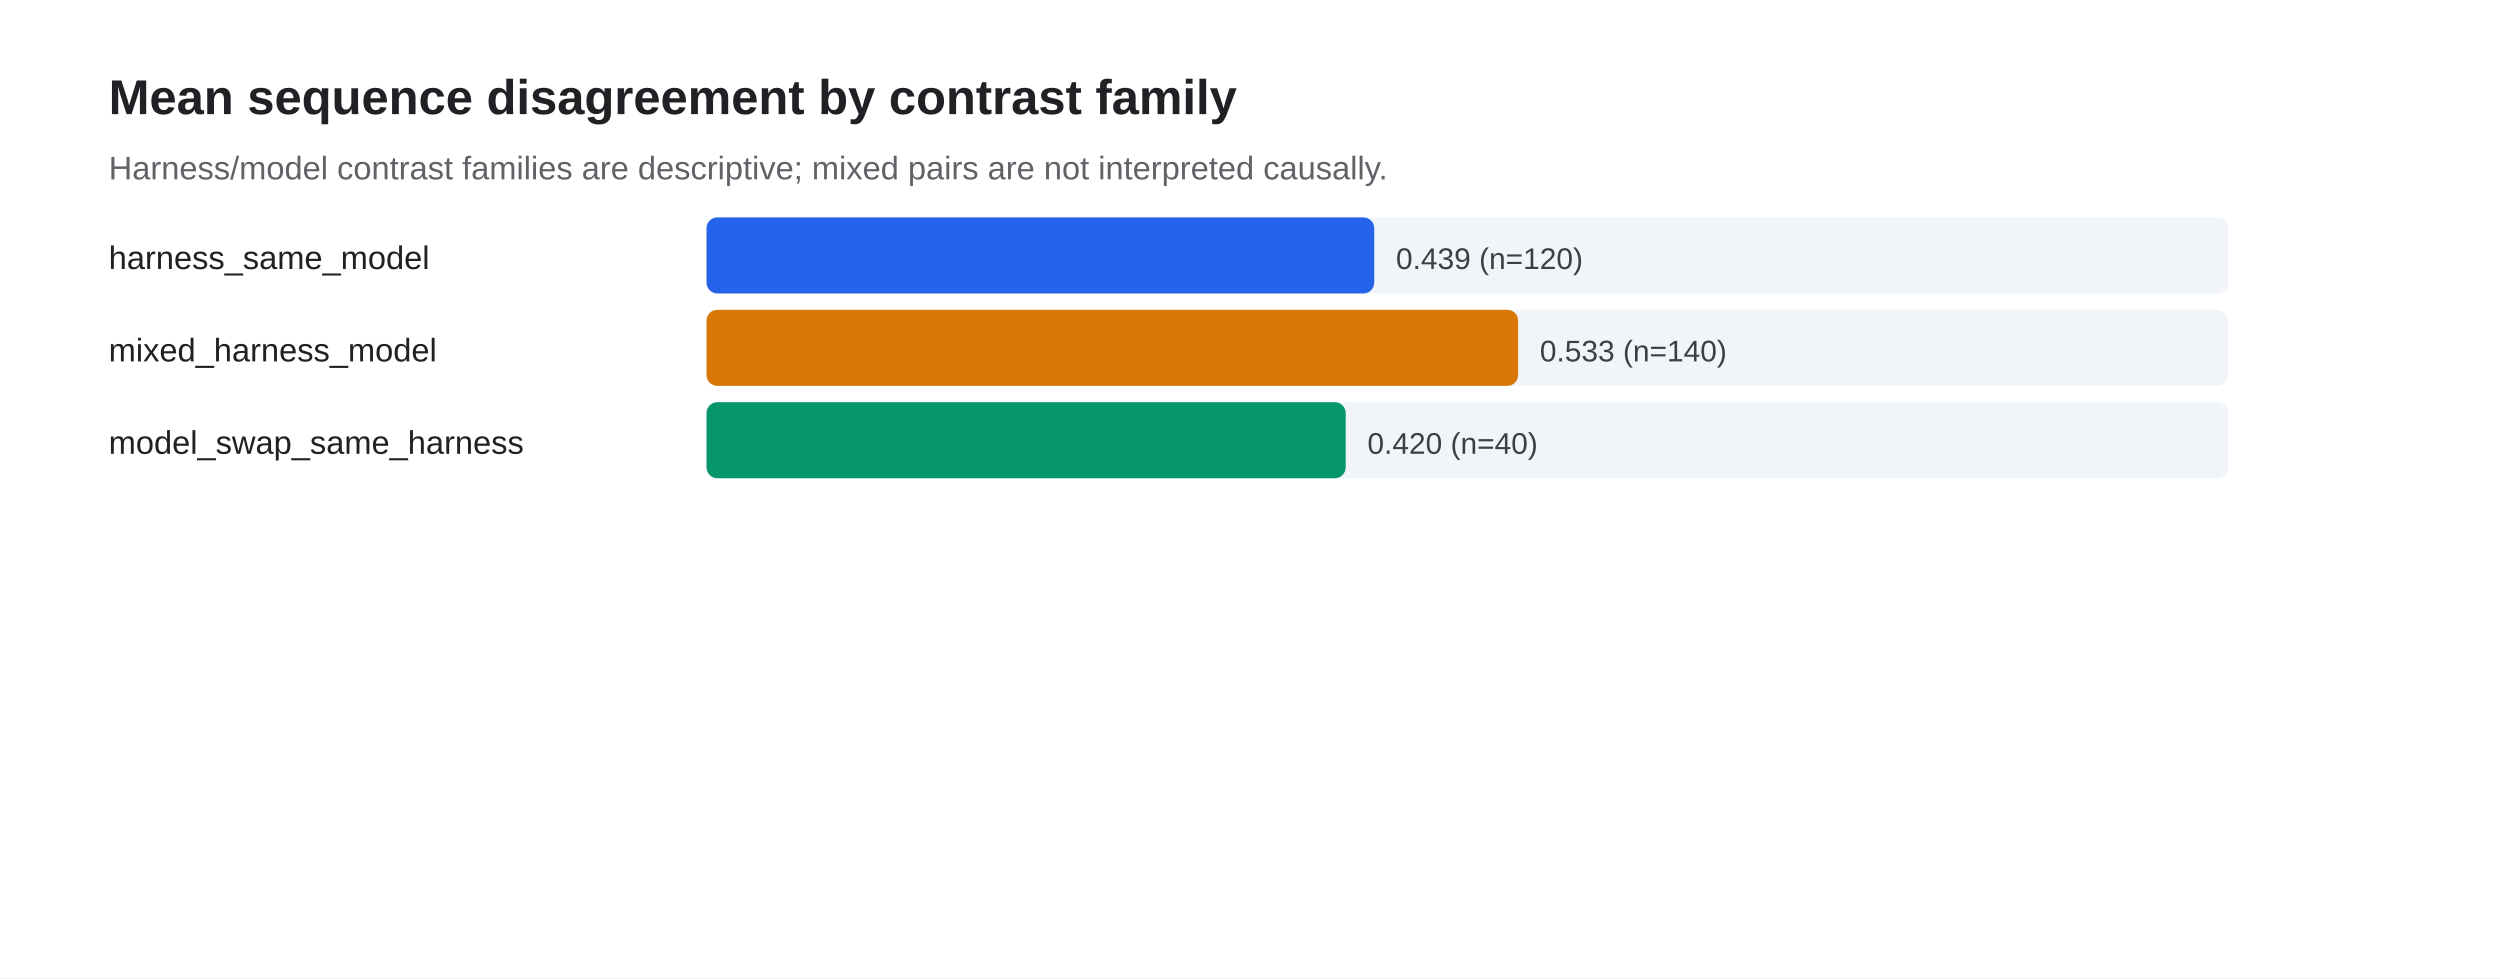
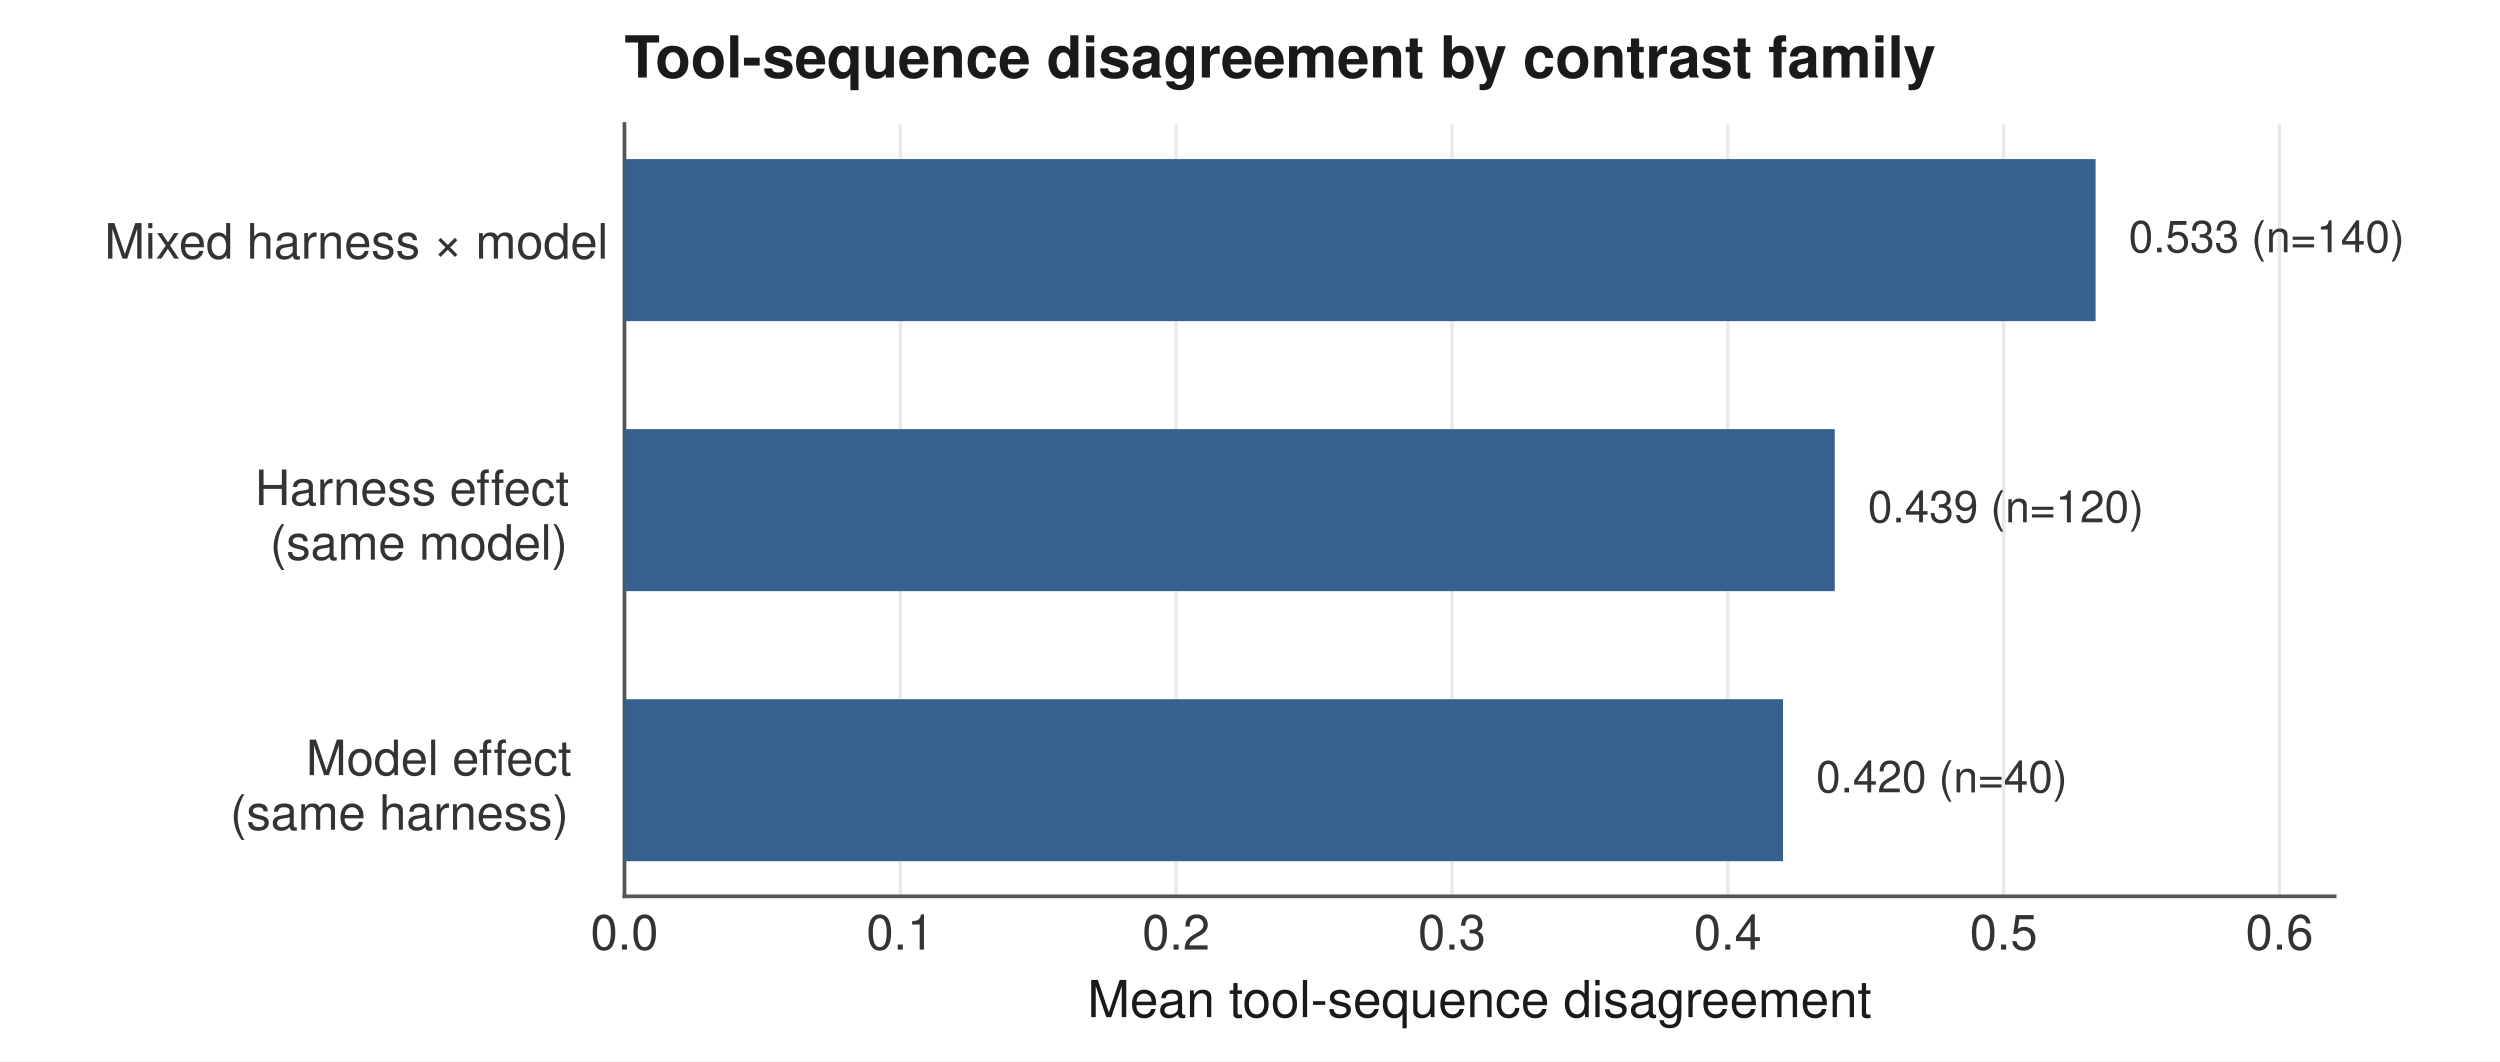
- <svg xmlns="http://www.w3.org/2000/svg" width="920" height="360" viewBox="0 0 920 360">
-   <rect width="100%" height="100%" fill="#ffffff" />
-   <style>text{font-family:Arial,Helvetica,sans-serif;fill:#202124}.title{font-size:18px;font-weight:700}.axis{font-size:12px;fill:#5f6368}.label{font-size:12px}.value{font-size:11px;fill:#3c4043}</style>
-   <text x="40" y="42" class="title">Mean sequence disagreement by contrast family</text>
-   <text x="40" y="66" class="axis">Harness/model contrast families are descriptive; mixed pairs are not interpreted causally.</text>
-   <text x="40" y="99" class="label">harness_same_model</text>
-   <rect x="260" y="80" width="560" height="28" rx="4" fill="#f1f5f9" />
-   <rect x="260" y="80" width="245.718" height="28" rx="4" fill="#2563eb" />
-   <text x="513.718" y="99" class="value">0.439 (n=120)</text>
-   <text x="40" y="133" class="label">mixed_harness_model</text>
-   <rect x="260" y="114" width="560" height="28" rx="4" fill="#f1f5f9" />
-   <rect x="260" y="114" width="298.666" height="28" rx="4" fill="#d97706" />
-   <text x="566.666" y="133" class="value">0.533 (n=140)</text>
-   <text x="40" y="167" class="label">model_swap_same_harness</text>
-   <rect x="260" y="148" width="560" height="28" rx="4" fill="#f1f5f9" />
-   <rect x="260" y="148" width="235.21" height="28" rx="4" fill="#059669" />
-   <text x="503.21" y="167" class="value">0.420 (n=40)</text>
+ <svg xmlns="http://www.w3.org/2000/svg" width="538.362pt" height="228.526pt" viewBox="0 0 538.362 228.526" version="1.1">
+   <defs>
+     <style type="text/css">*{stroke-linejoin: round; stroke-linecap: butt}</style>
+   </defs>
+   <g id="figure_1">
+     <g id="patch_1">
+       <path d="M 0 228.526  L 538.362 228.526  L 538.362 0  L 0 0  z " style="fill: #ffffff" />
+     </g>
+     <g id="axes_1">
+       <g id="patch_2">
+         <path d="M 134.472 193.018  L 502.752 193.018  L 502.752 26.698  L 134.472 26.698  z " style="fill: #ffffff" />
+       </g>
+       <g id="matplotlib.axis_1">
+         <g id="xtick_1">
+           <g id="line2d_1">
+             <path d="M 134.472 193.018  L 134.472 26.698  " clip-path="url(#pe24323adea)" style="fill: none; stroke: #e9e9e9; stroke-width: 0.7; stroke-linecap: square" />
+           </g>
+           <g id="line2d_2" />
+           <g id="text_1">
+             <text style="font-size: 10.5px; font-family: 'Helvetica', 'Arial', 'DejaVu Sans', sans-serif; text-anchor: middle; fill: #333333" x="134.472" y="204.496" transform="rotate(-0 134.472 204.4964)">0.0</text>
+           </g>
+         </g>
+         <g id="xtick_2">
+           <g id="line2d_3">
+             <path d="M 193.872 193.018  L 193.872 26.698  " clip-path="url(#pe24323adea)" style="fill: none; stroke: #e9e9e9; stroke-width: 0.7; stroke-linecap: square" />
+           </g>
+           <g id="line2d_4" />
+           <g id="text_2">
+             <text style="font-size: 10.5px; font-family: 'Helvetica', 'Arial', 'DejaVu Sans', sans-serif; text-anchor: middle; fill: #333333" x="193.872" y="204.496" transform="rotate(-0 193.872 204.4964)">0.1</text>
+           </g>
+         </g>
+         <g id="xtick_3">
+           <g id="line2d_5">
+             <path d="M 253.272 193.018  L 253.272 26.698  " clip-path="url(#pe24323adea)" style="fill: none; stroke: #e9e9e9; stroke-width: 0.7; stroke-linecap: square" />
+           </g>
+           <g id="line2d_6" />
+           <g id="text_3">
+             <text style="font-size: 10.5px; font-family: 'Helvetica', 'Arial', 'DejaVu Sans', sans-serif; text-anchor: middle; fill: #333333" x="253.272" y="204.496" transform="rotate(-0 253.272 204.4964)">0.2</text>
+           </g>
+         </g>
+         <g id="xtick_4">
+           <g id="line2d_7">
+             <path d="M 312.672 193.018  L 312.672 26.698  " clip-path="url(#pe24323adea)" style="fill: none; stroke: #e9e9e9; stroke-width: 0.7; stroke-linecap: square" />
+           </g>
+           <g id="line2d_8" />
+           <g id="text_4">
+             <text style="font-size: 10.5px; font-family: 'Helvetica', 'Arial', 'DejaVu Sans', sans-serif; text-anchor: middle; fill: #333333" x="312.672" y="204.496" transform="rotate(-0 312.672 204.4964)">0.3</text>
+           </g>
+         </g>
+         <g id="xtick_5">
+           <g id="line2d_9">
+             <path d="M 372.072 193.018  L 372.072 26.698  " clip-path="url(#pe24323adea)" style="fill: none; stroke: #e9e9e9; stroke-width: 0.7; stroke-linecap: square" />
+           </g>
+           <g id="line2d_10" />
+           <g id="text_5">
+             <text style="font-size: 10.5px; font-family: 'Helvetica', 'Arial', 'DejaVu Sans', sans-serif; text-anchor: middle; fill: #333333" x="372.072" y="204.496" transform="rotate(-0 372.072 204.4964)">0.4</text>
+           </g>
+         </g>
+         <g id="xtick_6">
+           <g id="line2d_11">
+             <path d="M 431.472 193.018  L 431.472 26.698  " clip-path="url(#pe24323adea)" style="fill: none; stroke: #e9e9e9; stroke-width: 0.7; stroke-linecap: square" />
+           </g>
+           <g id="line2d_12" />
+           <g id="text_6">
+             <text style="font-size: 10.5px; font-family: 'Helvetica', 'Arial', 'DejaVu Sans', sans-serif; text-anchor: middle; fill: #333333" x="431.472" y="204.496" transform="rotate(-0 431.472 204.4964)">0.5</text>
+           </g>
+         </g>
+         <g id="xtick_7">
+           <g id="line2d_13">
+             <path d="M 490.872 193.018  L 490.872 26.698  " clip-path="url(#pe24323adea)" style="fill: none; stroke: #e9e9e9; stroke-width: 0.7; stroke-linecap: square" />
+           </g>
+           <g id="line2d_14" />
+           <g id="text_7">
+             <text style="font-size: 10.5px; font-family: 'Helvetica', 'Arial', 'DejaVu Sans', sans-serif; text-anchor: middle; fill: #333333" x="490.872" y="204.496" transform="rotate(-0 490.872 204.4964)">0.6</text>
+           </g>
+         </g>
+         <g id="text_8">
+           <text style="font-size: 11px; font-family: 'Helvetica', 'Arial', 'DejaVu Sans', sans-serif; text-anchor: middle; fill: #1a1a1a" x="318.612" y="219.038" transform="rotate(-0 318.612 219.0384)">Mean tool-sequence disagreement</text>
+         </g>
+       </g>
+       <g id="matplotlib.axis_2">
+         <g id="ytick_1">
+           <g id="line2d_15" />
+           <g id="text_9">
+             <text style="font-size: 10.5px; font-family: 'Helvetica', 'Arial', 'DejaVu Sans', sans-serif; fill: #333333" transform="translate(65.9032 166.9201)">Model effect</text>
+             <text style="font-size: 10.5px; font-family: 'Helvetica', 'Arial', 'DejaVu Sans', sans-serif; fill: #333333" transform="translate(49.57242 178.6778)">(same harness)</text>
+           </g>
+         </g>
+         <g id="ytick_2">
+           <g id="line2d_16" />
+           <g id="text_10">
+             <text style="font-size: 10.5px; font-family: 'Helvetica', 'Arial', 'DejaVu Sans', sans-serif; fill: #333333" transform="translate(54.91266 108.7662)">Harness effect</text>
+             <text style="font-size: 10.5px; font-family: 'Helvetica', 'Arial', 'DejaVu Sans', sans-serif; fill: #333333" transform="translate(58.15289 120.5239)">(same model)</text>
+           </g>
+         </g>
+         <g id="ytick_3">
+           <g id="line2d_17" />
+           <g id="text_11">
+             <text style="font-size: 10.5px; font-family: 'Helvetica', 'Arial', 'DejaVu Sans', sans-serif; text-anchor: end; fill: #333333" x="130.972" y="55.693" transform="rotate(-0 130.972 55.69338)">Mixed harness × model</text>
+           </g>
+         </g>
+       </g>
+       <g id="patch_3">
+         <path d="M 134.472 193.018  L 134.472 26.698  " style="fill: none; stroke: #555555; stroke-width: 0.8; stroke-linejoin: miter; stroke-linecap: square" />
+       </g>
+       <g id="patch_4">
+         <path d="M 134.472 193.018  L 502.752 193.018  " style="fill: none; stroke: #555555; stroke-width: 0.8; stroke-linejoin: miter; stroke-linecap: square" />
+       </g>
+       <g id="patch_5">
+         <path d="M 134.472 185.458  L 383.963 185.458  L 383.963 150.566  L 134.472 150.566  z " clip-path="url(#pe24323adea)" style="fill: #36618e" />
+       </g>
+       <g id="patch_6">
+         <path d="M 134.472 127.304  L 395.109 127.304  L 395.109 92.412  L 134.472 92.412  z " clip-path="url(#pe24323adea)" style="fill: #36618e" />
+       </g>
+       <g id="patch_7">
+         <path d="M 134.472 69.15  L 451.272 69.15  L 451.272 34.258  L 134.472 34.258  z " clip-path="url(#pe24323adea)" style="fill: #36618e" />
+       </g>
+       <g id="text_12">
+         <text style="font-size: 9.5px; font-family: 'Helvetica', 'Arial', 'DejaVu Sans', sans-serif; text-anchor: start; fill: #333333" x="391.091" y="170.633" transform="rotate(-0 391.0907 170.6333)">0.420  (n=40)</text>
+       </g>
+       <g id="text_13">
+         <text style="font-size: 9.5px; font-family: 'Helvetica', 'Arial', 'DejaVu Sans', sans-serif; text-anchor: start; fill: #333333" x="402.237" y="112.479" transform="rotate(-0 402.2365 112.4795)">0.439  (n=120)</text>
+       </g>
+       <g id="text_14">
+         <text style="font-size: 9.5px; font-family: 'Helvetica', 'Arial', 'DejaVu Sans', sans-serif; text-anchor: start; fill: #333333" x="458.4" y="54.326" transform="rotate(-0 458.3998 54.32561)">0.533  (n=140)</text>
+       </g>
+       <g id="text_15">
+         <text style="font-weight: 700; font-size: 12.5px; font-family: 'Helvetica', 'Arial', 'DejaVu Sans', sans-serif; text-anchor: start; fill: #1a1a1a" x="134.472" y="16.698" transform="rotate(-0 134.472 16.69805)">Tool-sequence disagreement by contrast family</text>
+       </g>
+     </g>
+   </g>
+   <defs>
+     <clipPath id="pe24323adea">
+       <rect x="134.472" y="26.698" width="368.28" height="166.32" />
+     </clipPath>
+   </defs>
</svg>
